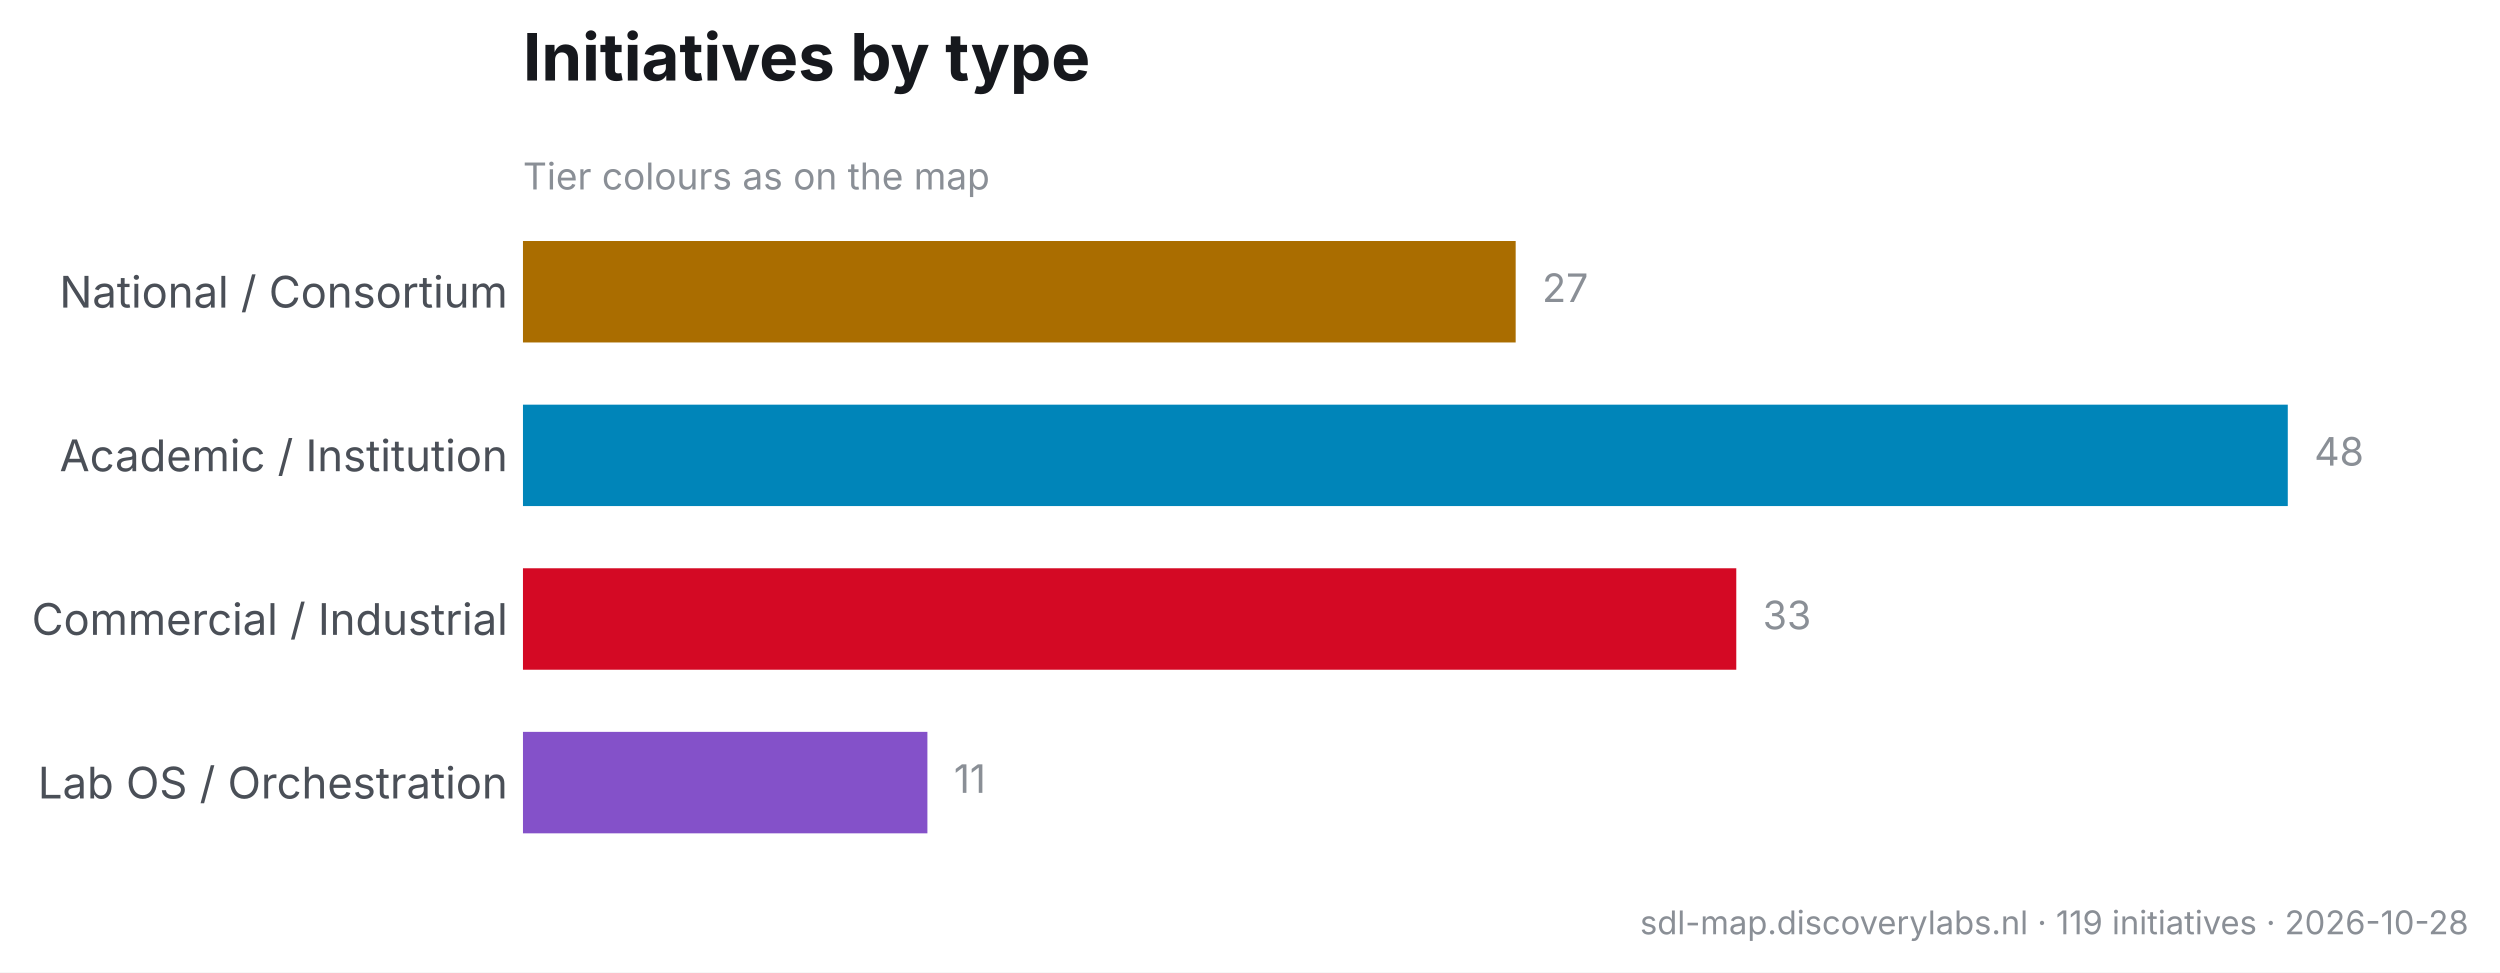
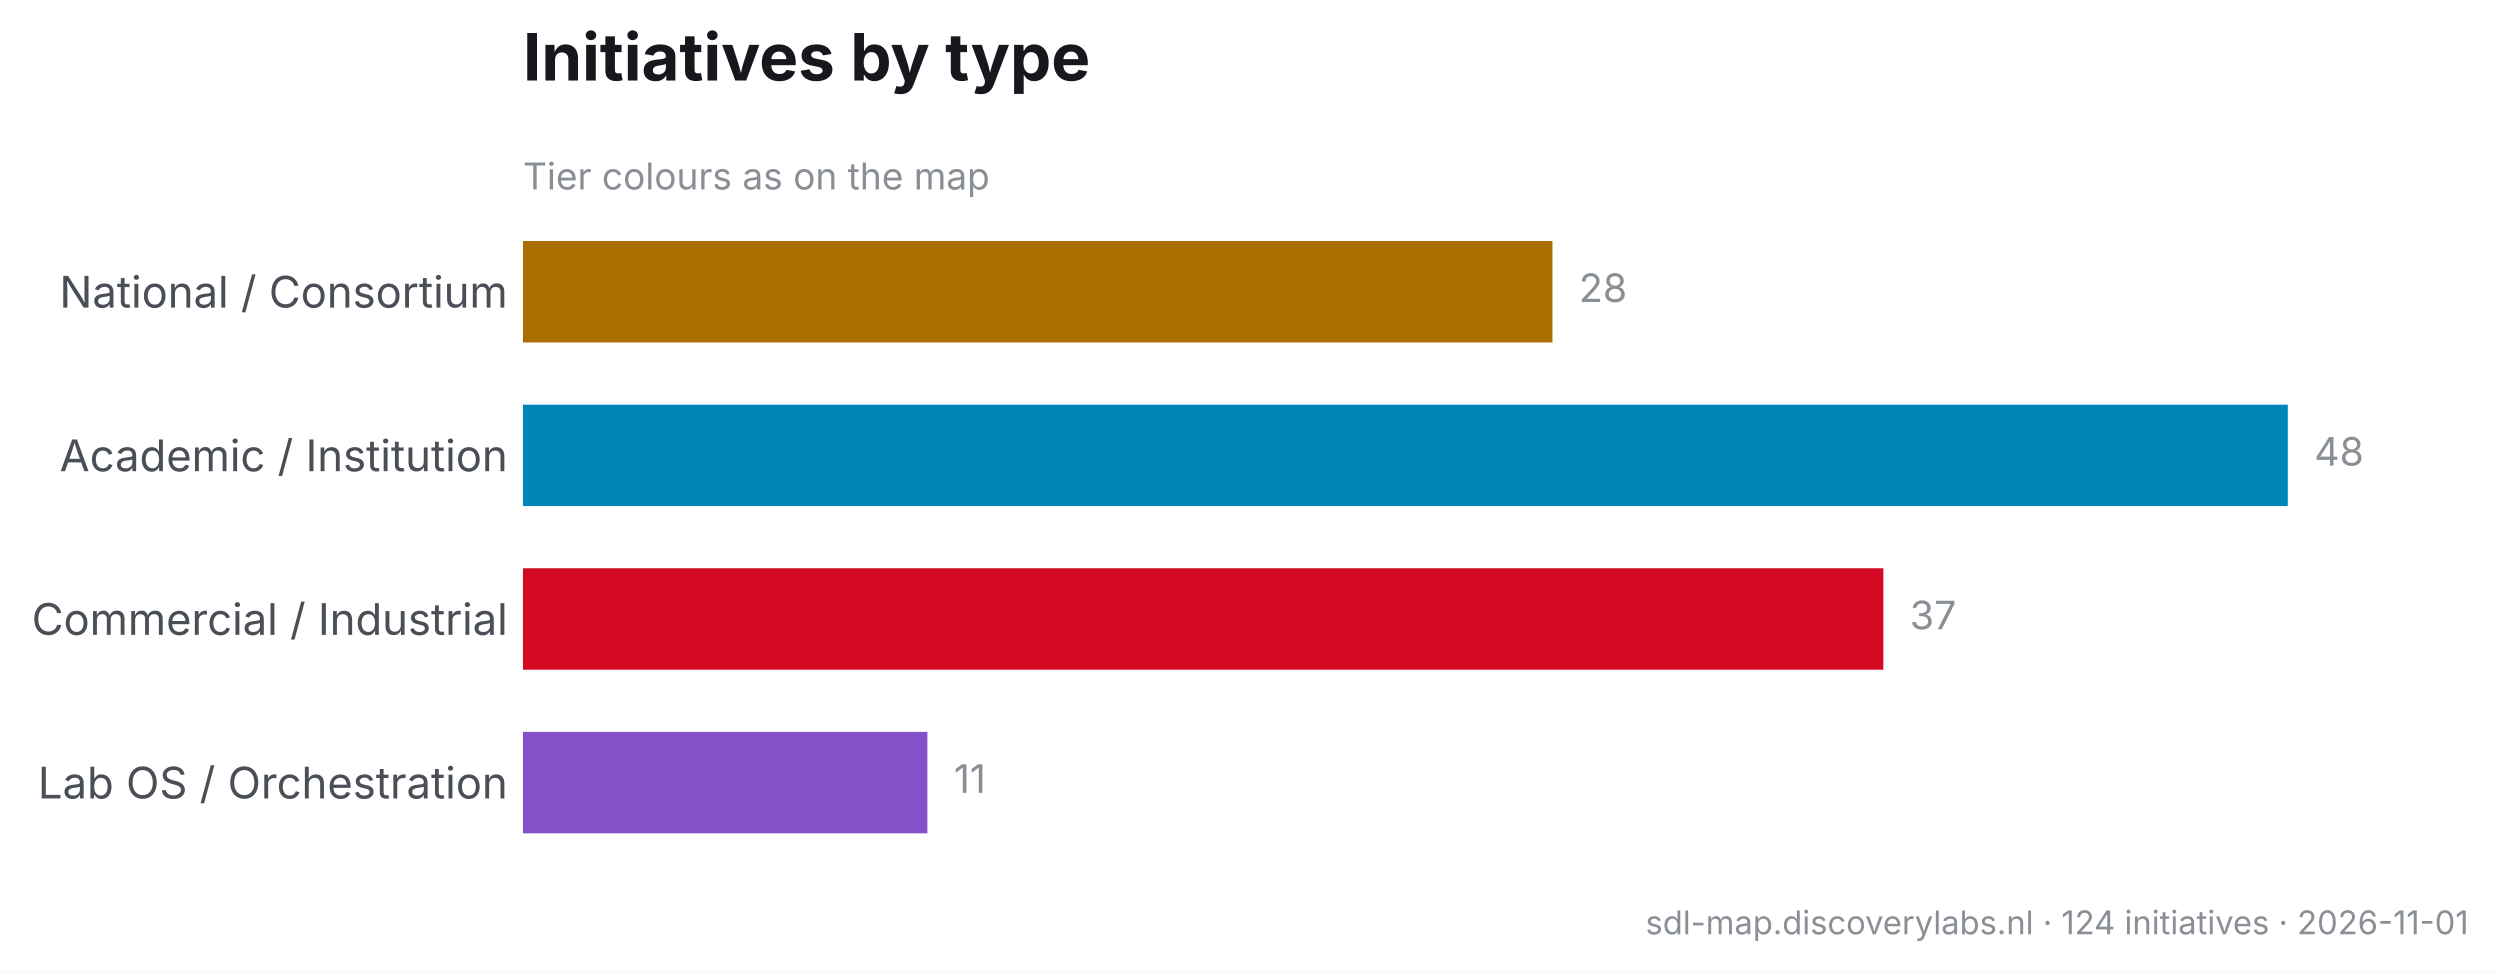
<svg xmlns="http://www.w3.org/2000/svg" width="573.257pt" height="222.984pt" viewBox="0 0 573.257 222.984" version="1.1">
  <defs>
    <style type="text/css">*{stroke-linejoin: round; stroke-linecap: butt}</style>
  </defs>
  <g id="figure_1">
    <g id="patch_1">
      <path d="M 0 222.984  L 573.257 222.984  L 573.257 0  L 0 0  z " style="fill: #ffffff" />
    </g>
    <g id="axes_1">
      <g id="patch_2">
        <path d="M 119.917 197.881  L 561.017 197.881  L 561.017 48.471  L 119.917 48.471  z " style="fill: #ffffff" />
      </g>
      <g id="matplotlib.axis_1" />
      <g id="matplotlib.axis_2">
        <g id="ytick_1">
          <g id="line2d_1" />
          <g id="text_1">
            <text style="font-size: 10px; font-family: 'Inter', 'Helvetica Neue', 'Arial', 'DejaVu Sans', 'Bitstream Vera Sans', 'Computer Modern Sans Serif', 'Lucida Grande', 'Verdana', 'Geneva', 'Lucid', 'Helvetica', 'Avant Garde', sans-serif; text-anchor: end; fill: #4a4f57" x="116.417" y="70.532" transform="rotate(-0 116.4172 70.53153)">National / Consortium</text>
          </g>
        </g>
        <g id="ytick_2">
          <g id="line2d_2" />
          <g id="text_2">
            <text style="font-size: 10px; font-family: 'Inter', 'Helvetica Neue', 'Arial', 'DejaVu Sans', 'Bitstream Vera Sans', 'Computer Modern Sans Serif', 'Lucida Grande', 'Verdana', 'Geneva', 'Lucid', 'Helvetica', 'Avant Garde', sans-serif; text-anchor: end; fill: #4a4f57" x="116.417" y="108.053" transform="rotate(-0 116.4172 108.0528)">Academic / Institution</text>
          </g>
        </g>
        <g id="ytick_3">
          <g id="line2d_3" />
          <g id="text_3">
            <text style="font-size: 10px; font-family: 'Inter', 'Helvetica Neue', 'Arial', 'DejaVu Sans', 'Bitstream Vera Sans', 'Computer Modern Sans Serif', 'Lucida Grande', 'Verdana', 'Geneva', 'Lucid', 'Helvetica', 'Avant Garde', sans-serif; text-anchor: end; fill: #4a4f57" x="116.417" y="145.574" transform="rotate(-0 116.4172 145.574)">Commercial / Industrial</text>
          </g>
        </g>
        <g id="ytick_4">
          <g id="line2d_4" />
          <g id="text_4">
            <text style="font-size: 10px; font-family: 'Inter', 'Helvetica Neue', 'Arial', 'DejaVu Sans', 'Bitstream Vera Sans', 'Computer Modern Sans Serif', 'Lucida Grande', 'Verdana', 'Geneva', 'Lucid', 'Helvetica', 'Avant Garde', sans-serif; text-anchor: end; fill: #4a4f57" x="116.417" y="183.095" transform="rotate(-0 116.4172 183.0953)">Lab OS / Orchestration</text>
          </g>
        </g>
      </g>
      <g id="patch_3">
-         <path d="M 119.917 55.262  L 347.549 55.262  L 347.549 78.526  L 119.917 78.526  z " clip-path="url(#p255a8edfa2)" style="fill: #aa6d00" />
+         <path d="M 119.917 55.262  L 355.98 55.262  L 355.98 78.526  L 119.917 78.526  z " clip-path="url(#p2e68d64a90)" style="fill: #aa6d00" />
      </g>
      <g id="patch_4">
-         <path d="M 119.917 92.784  L 524.596 92.784  L 524.596 116.047  L 119.917 116.047  z " clip-path="url(#p255a8edfa2)" style="fill: #0085b9" />
+         <path d="M 119.917 92.784  L 524.596 92.784  L 524.596 116.047  L 119.917 116.047  z " clip-path="url(#p2e68d64a90)" style="fill: #0085b9" />
      </g>
      <g id="patch_5">
-         <path d="M 119.917 130.305  L 398.134 130.305  L 398.134 153.568  L 119.917 153.568  z " clip-path="url(#p255a8edfa2)" style="fill: #d40924" />
+         <path d="M 119.917 130.305  L 431.857 130.305  L 431.857 153.568  L 119.917 153.568  z " clip-path="url(#p2e68d64a90)" style="fill: #d40924" />
      </g>
      <g id="patch_6">
-         <path d="M 119.917 167.826  L 212.656 167.826  L 212.656 191.089  L 119.917 191.089  z " clip-path="url(#p255a8edfa2)" style="fill: #8451c9" />
+         <path d="M 119.917 167.826  L 212.656 167.826  L 212.656 191.089  L 119.917 191.089  z " clip-path="url(#p2e68d64a90)" style="fill: #8451c9" />
      </g>
      <g id="text_5">
-         <text style="font-size: 9px; font-family: 'Inter', 'Helvetica Neue', 'Arial', 'DejaVu Sans', 'Bitstream Vera Sans', 'Computer Modern Sans Serif', 'Lucida Grande', 'Verdana', 'Geneva', 'Lucid', 'Helvetica', 'Avant Garde', sans-serif; text-anchor: start; fill: #8a8f96" x="353.619" y="69.249" transform="rotate(-0 353.6193 69.24949)">27</text>
+         <text style="font-size: 9px; font-family: 'Inter', 'Helvetica Neue', 'Arial', 'DejaVu Sans', 'Bitstream Vera Sans', 'Computer Modern Sans Serif', 'Lucida Grande', 'Verdana', 'Geneva', 'Lucid', 'Helvetica', 'Avant Garde', sans-serif; text-anchor: start; fill: #8a8f96" x="362.05" y="69.249" transform="rotate(-0 362.0501 69.24949)">28</text>
      </g>
      <g id="text_6">
        <text style="font-size: 9px; font-family: 'Inter', 'Helvetica Neue', 'Arial', 'DejaVu Sans', 'Bitstream Vera Sans', 'Computer Modern Sans Serif', 'Lucida Grande', 'Verdana', 'Geneva', 'Lucid', 'Helvetica', 'Avant Garde', sans-serif; text-anchor: start; fill: #8a8f96" x="530.666" y="106.771" transform="rotate(-0 530.6663 106.7707)">48</text>
      </g>
      <g id="text_7">
-         <text style="font-size: 9px; font-family: 'Inter', 'Helvetica Neue', 'Arial', 'DejaVu Sans', 'Bitstream Vera Sans', 'Computer Modern Sans Serif', 'Lucida Grande', 'Verdana', 'Geneva', 'Lucid', 'Helvetica', 'Avant Garde', sans-serif; text-anchor: start; fill: #8a8f96" x="404.204" y="144.292" transform="rotate(-0 404.2041 144.292)">33</text>
+         <text style="font-size: 9px; font-family: 'Inter', 'Helvetica Neue', 'Arial', 'DejaVu Sans', 'Bitstream Vera Sans', 'Computer Modern Sans Serif', 'Lucida Grande', 'Verdana', 'Geneva', 'Lucid', 'Helvetica', 'Avant Garde', sans-serif; text-anchor: start; fill: #8a8f96" x="437.927" y="144.292" transform="rotate(-0 437.9274 144.292)">37</text>
      </g>
      <g id="text_8">
        <text style="font-size: 9px; font-family: 'Inter', 'Helvetica Neue', 'Arial', 'DejaVu Sans', 'Bitstream Vera Sans', 'Computer Modern Sans Serif', 'Lucida Grande', 'Verdana', 'Geneva', 'Lucid', 'Helvetica', 'Avant Garde', sans-serif; text-anchor: start; fill: #8a8f96" x="218.726" y="181.813" transform="rotate(-0 218.7263 181.8132)">11</text>
      </g>
      <g id="text_9">
        <text style="font-size: 8.5px; font-family: 'Inter', 'Helvetica Neue', 'Arial', 'DejaVu Sans', 'Bitstream Vera Sans', 'Computer Modern Sans Serif', 'Lucida Grande', 'Verdana', 'Geneva', 'Lucid', 'Helvetica', 'Avant Garde', sans-serif; text-anchor: start; fill: #8a8f96" x="119.917" y="43.45" transform="rotate(-0 119.9172 43.44955)">Tier colours as on the map</text>
      </g>
      <g id="text_10">
        <text style="font-weight: 650; font-size: 15px; font-family: 'Inter', 'Helvetica Neue', 'Arial', 'DejaVu Sans', 'Bitstream Vera Sans', 'Computer Modern Sans Serif', 'Lucida Grande', 'Verdana', 'Geneva', 'Lucid', 'Helvetica', 'Avant Garde', sans-serif; text-anchor: start; fill: #16181d" x="119.917" y="18.471" transform="rotate(-0 119.9172 18.47109)">Initiatives by type</text>
      </g>
    </g>
    <g id="text_11">
-       <text style="font-size: 7.5px; font-family: 'Inter', 'Helvetica Neue', 'Arial', 'DejaVu Sans', 'Bitstream Vera Sans', 'Computer Modern Sans Serif', 'Lucida Grande', 'Verdana', 'Geneva', 'Lucid', 'Helvetica', 'Avant Garde', sans-serif; text-anchor: end; fill: #8a8f96" x="566.057" y="214.225" transform="rotate(-0 566.0572 214.2247)">sdl-map.discoverylabs.nl · 119 initiatives · 2026-10-28</text>
+       <text style="font-size: 7.5px; font-family: 'Inter', 'Helvetica Neue', 'Arial', 'DejaVu Sans', 'Bitstream Vera Sans', 'Computer Modern Sans Serif', 'Lucida Grande', 'Verdana', 'Geneva', 'Lucid', 'Helvetica', 'Avant Garde', sans-serif; text-anchor: end; fill: #8a8f96" x="566.057" y="214.225" transform="rotate(-0 566.0572 214.2247)">sdl-map.discoverylabs.nl · 124 initiatives · 2026-11-01</text>
    </g>
  </g>
  <defs>
-     <clipPath id="p255a8edfa2">
+     <clipPath id="p2e68d64a90">
      <rect x="119.917" y="48.471" width="441.1" height="149.41" />
    </clipPath>
  </defs>
</svg>
